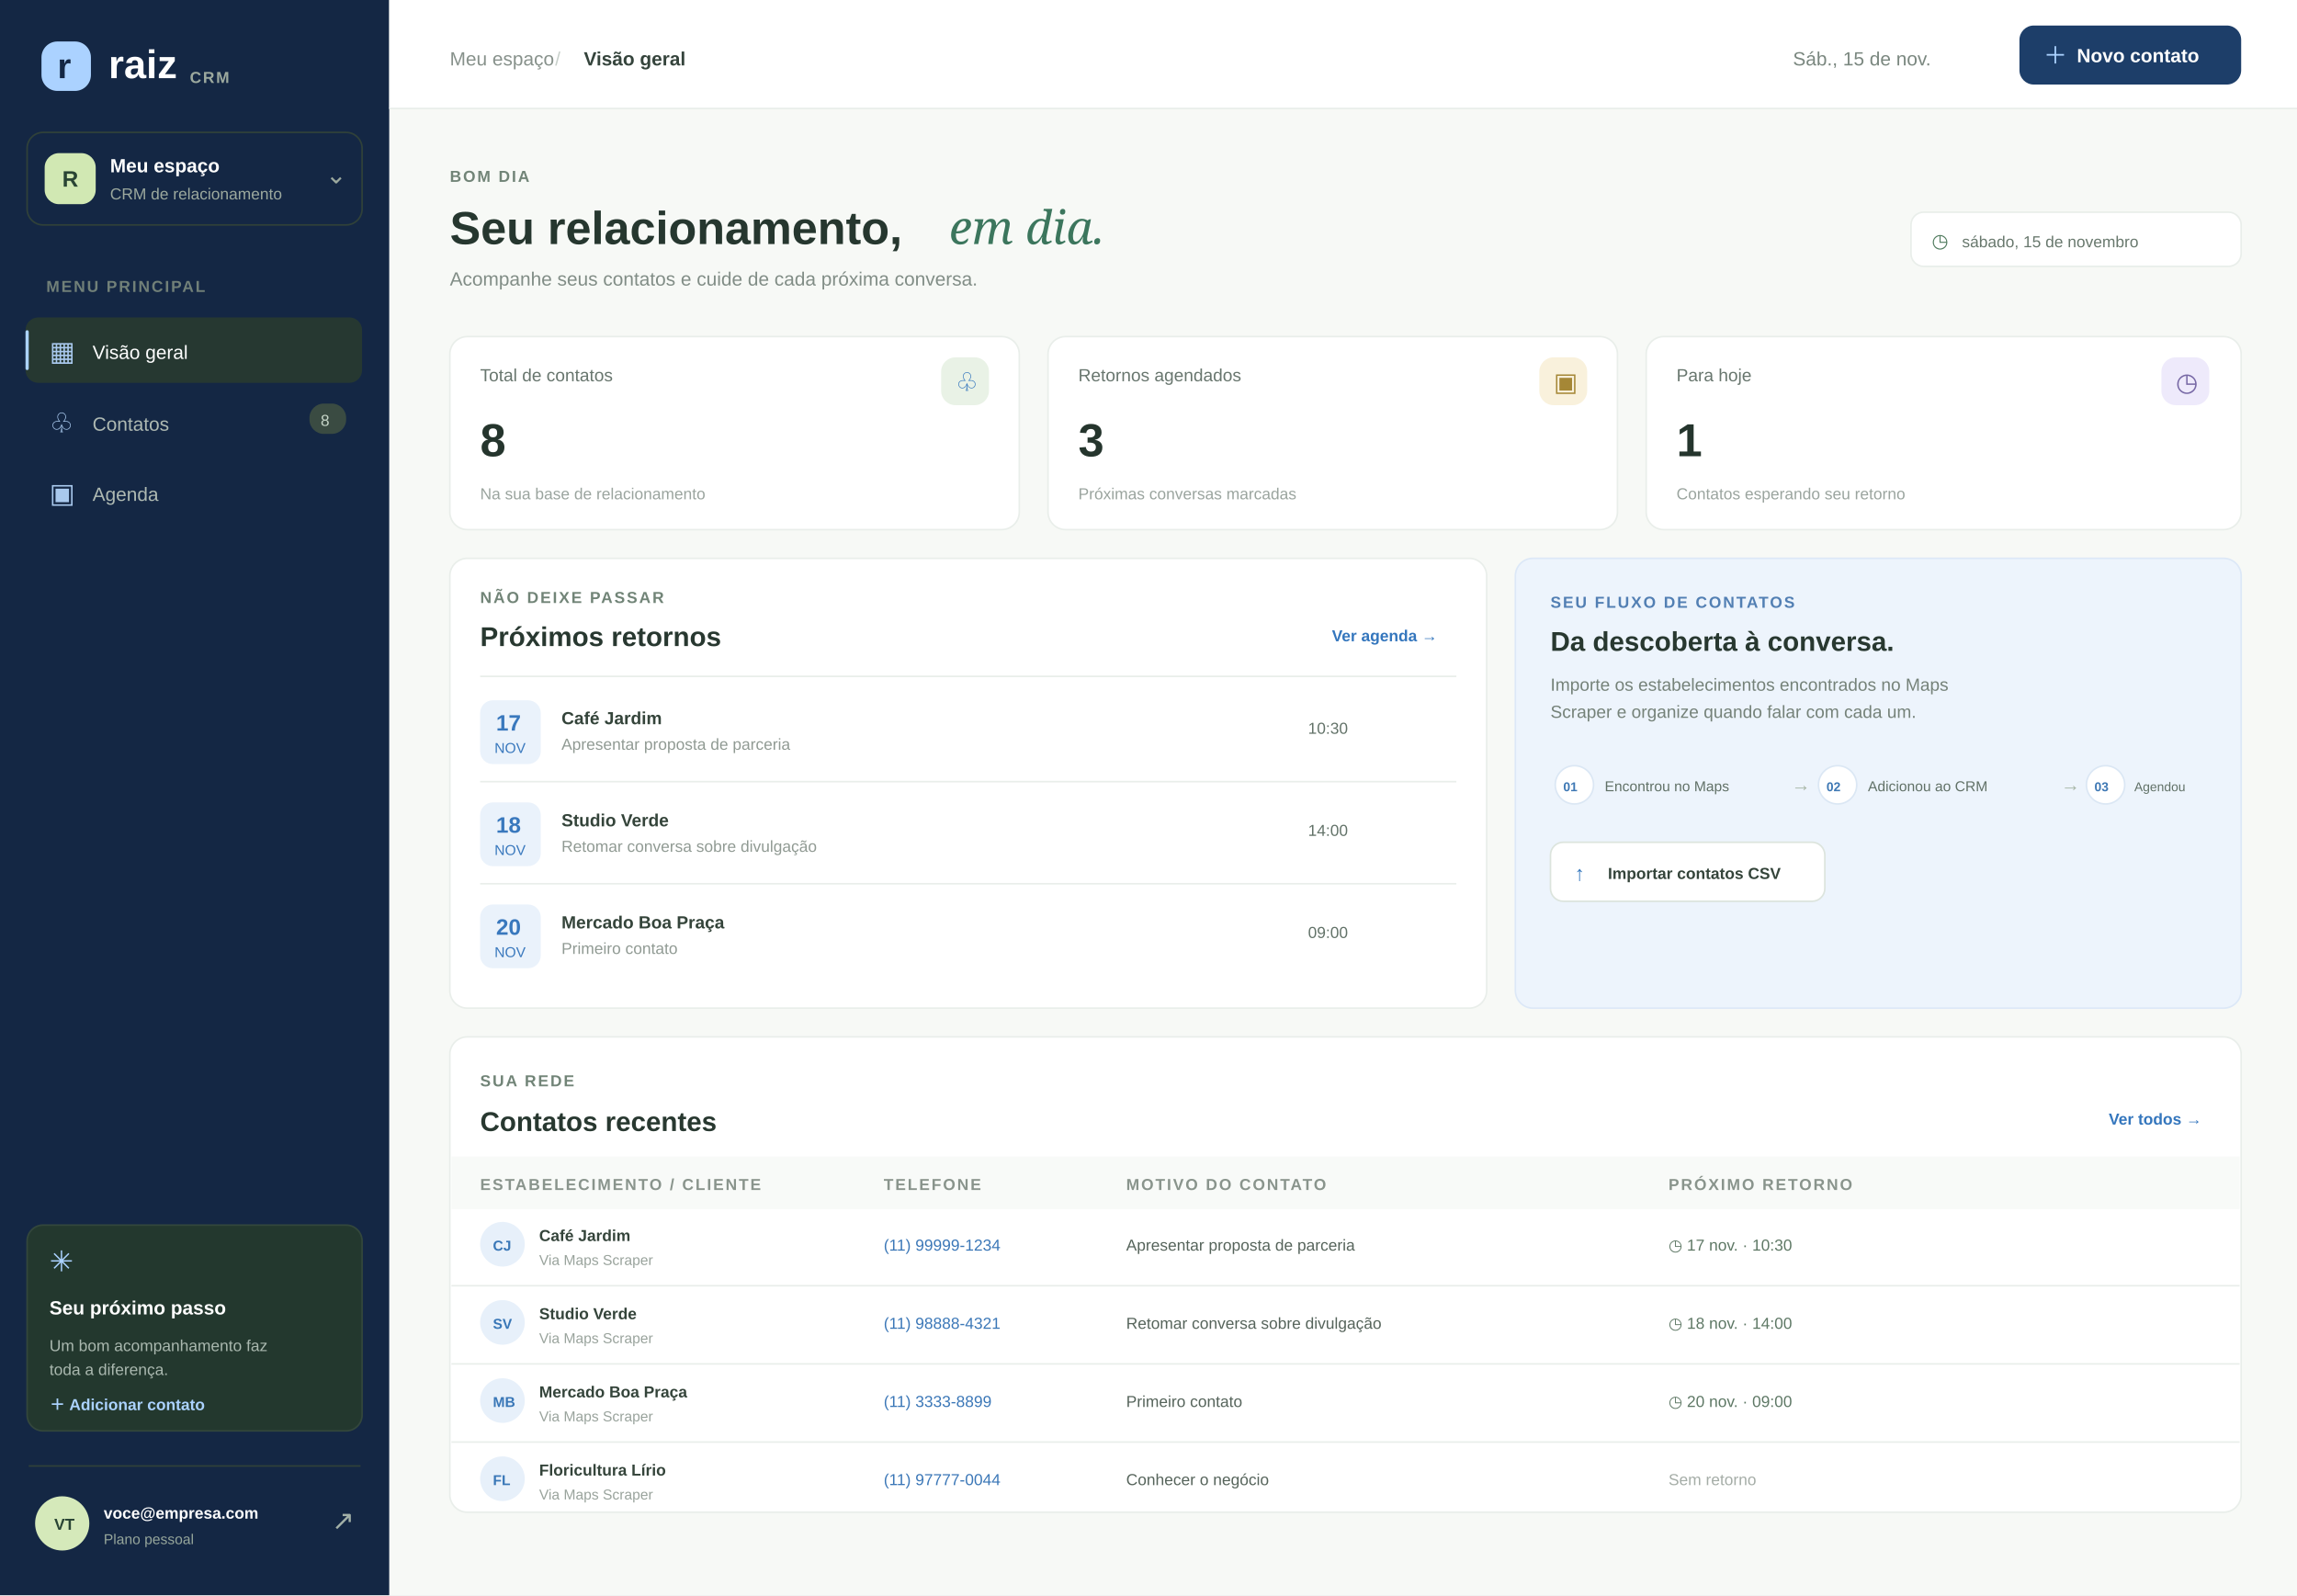
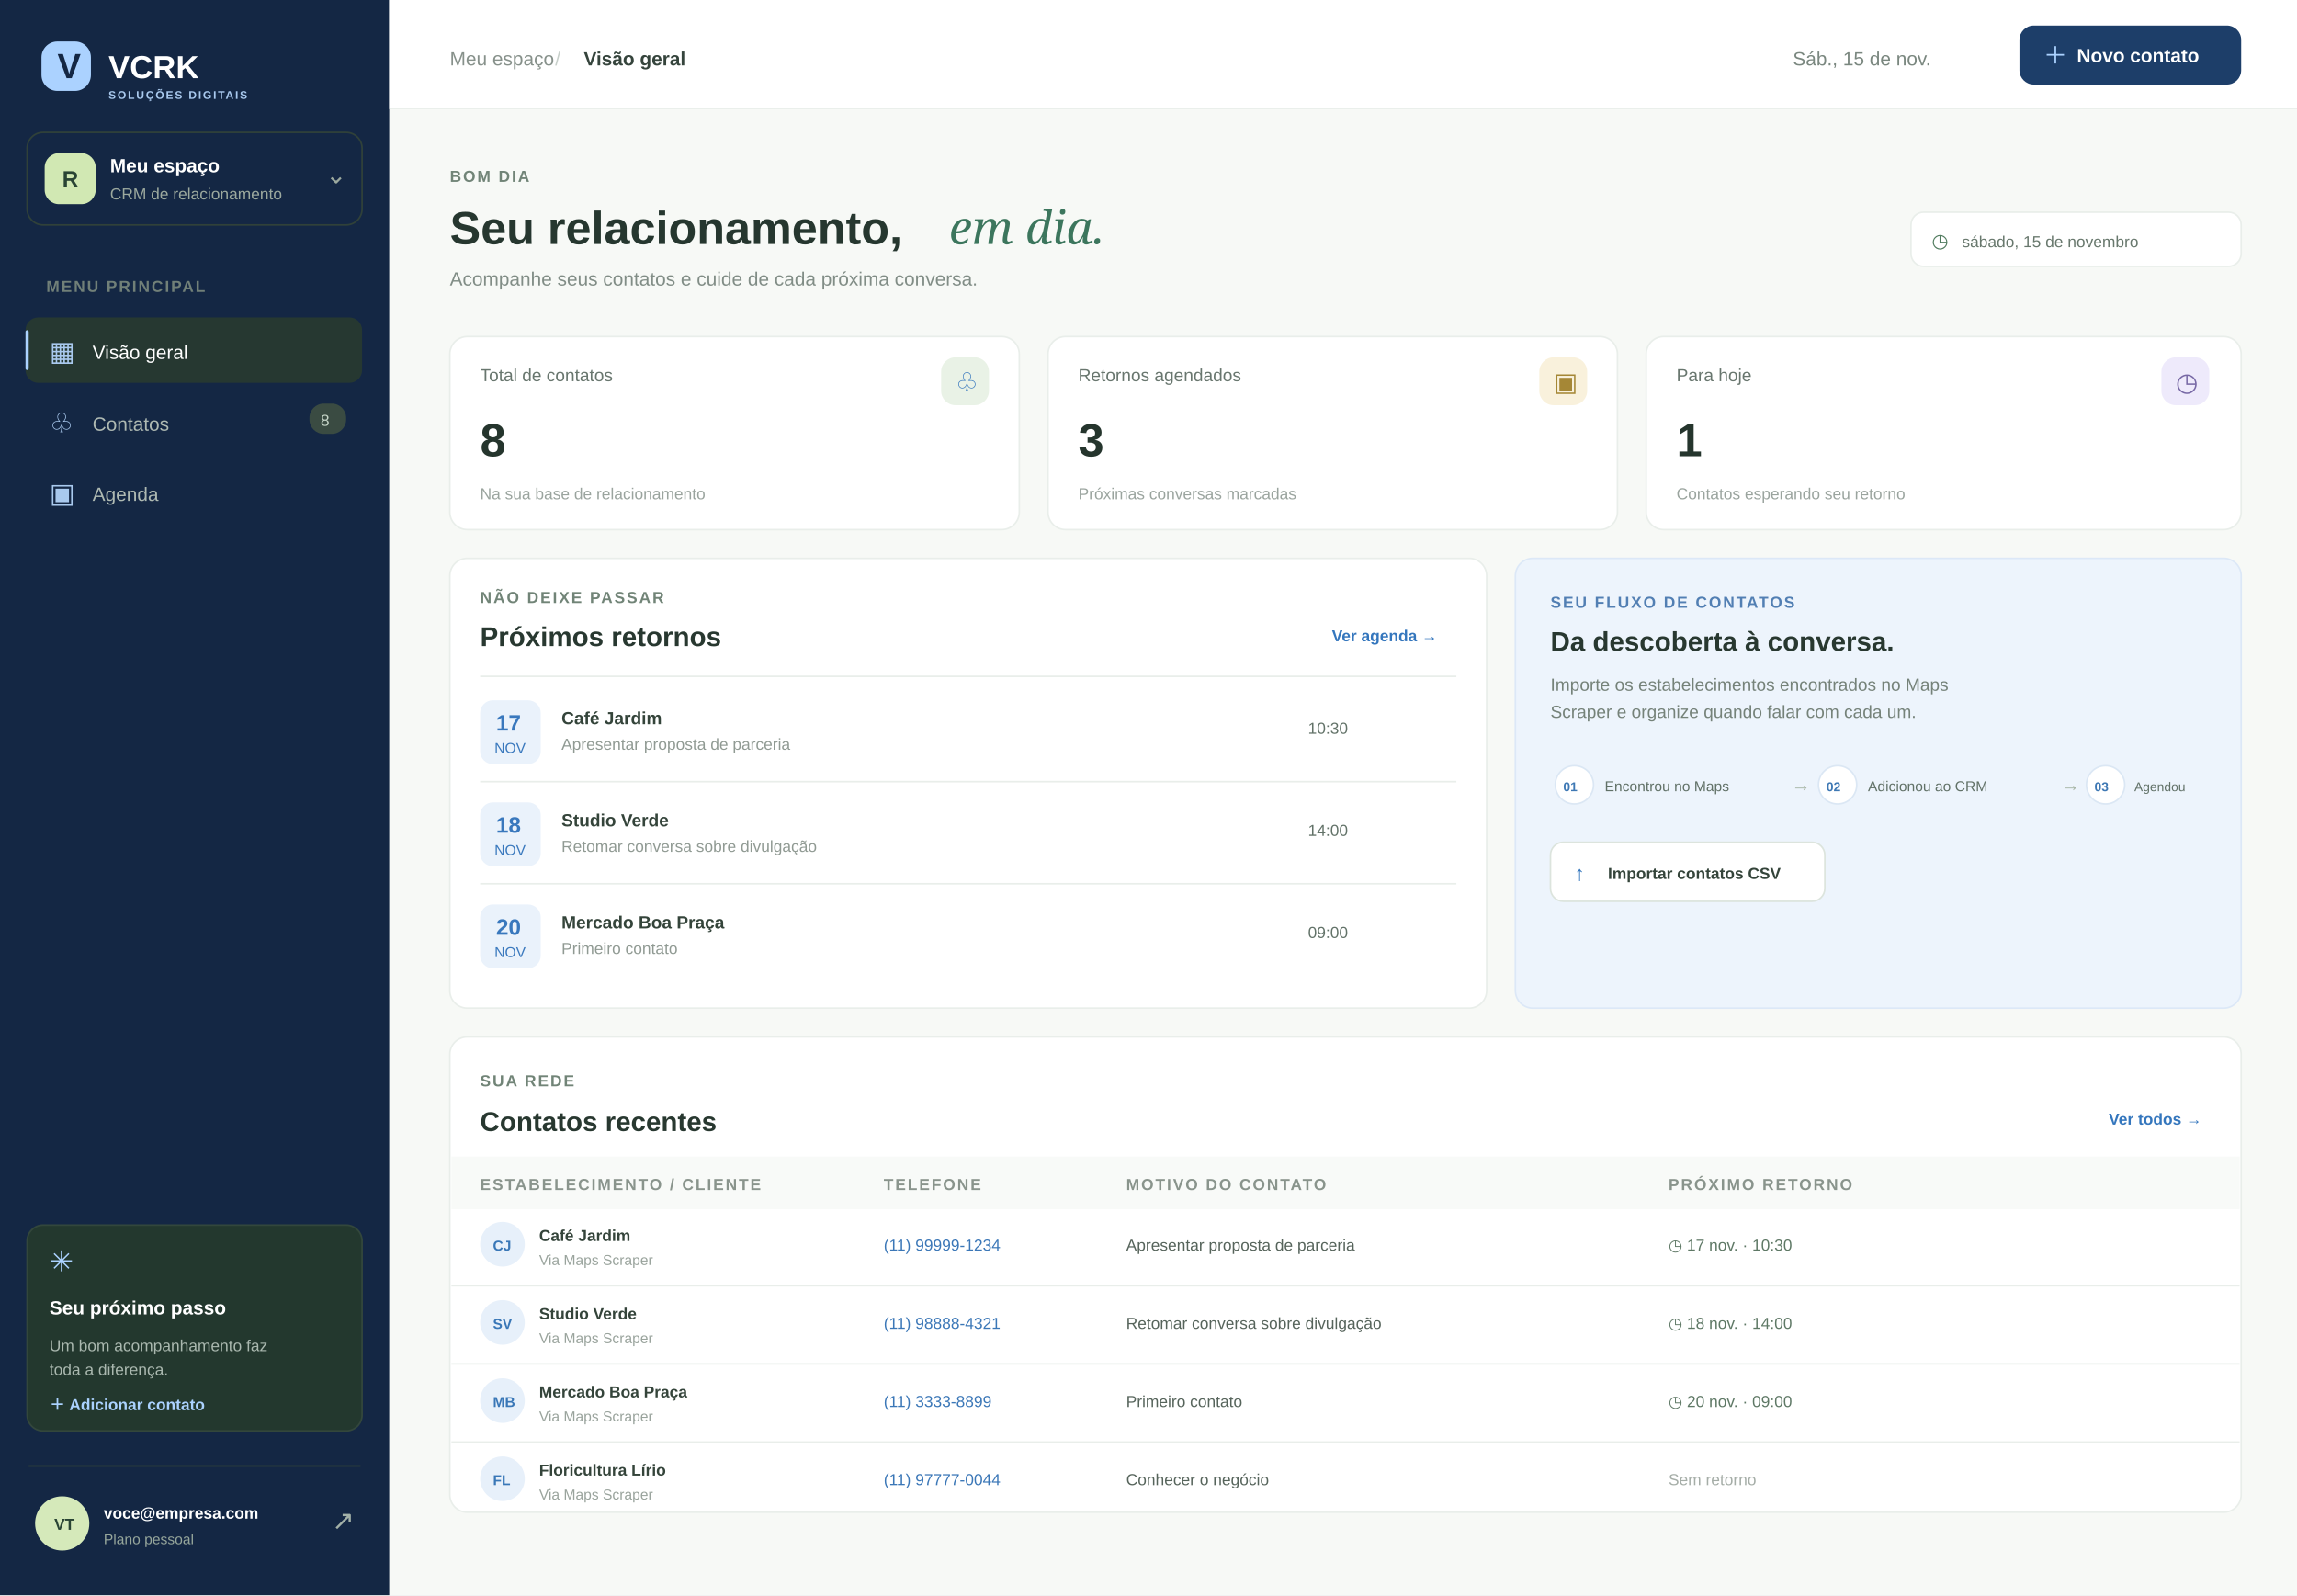
<svg xmlns="http://www.w3.org/2000/svg" width="1440" height="1000" viewBox="0 0 1440 1000">
  <defs>
    <style>
.sans{font-family:Arial, sans-serif}.display{font-family:Arial,sans-serif;font-weight:700}.muted{fill:#829087}.tiny{font-size:10px;letter-spacing:1.1px;font-weight:700}.small{font-size:12px}.body{font-size:13px}.dark{fill:#25352d}.green{fill:#4f7a5d}.line{stroke:#e9eeea;stroke-width:1}
</style>
  </defs>
  <rect width="1440" height="1000" fill="#f7f9f6" />
  <rect width="244" height="1000" fill="#142744" />
  <rect x="26" y="26" width="31" height="31" rx="10" fill="#abd2ff" />
-   <text x="36" y="49" class="display" font-size="22" fill="#142744">r</text>
-   <text x="68" y="49" class="display" font-size="25" fill="white">raiz</text>
-   <text x="119" y="52" class="sans" font-size="10" font-weight="700" letter-spacing="1" fill="#9ca99e">CRM</text>
+   <text x="36" y="49" class="display" font-size="22" fill="#142744">V</text>
+   <text x="68" y="49" class="display" font-size="20" fill="white">VCRK</text>
+   <text x="68" y="62" class="sans" font-size="7" font-weight="700" letter-spacing="1" fill="#a9c9ee">SOLUÇÕES DIGITAIS</text>
  <rect x="17" y="83" width="210" height="58" rx="10" fill="none" stroke="#304139" />
  <rect x="28" y="96" width="32" height="32" rx="9" fill="#d1e8b3" />
  <text x="39" y="117" class="display" font-size="14" fill="#294434">R</text>
  <text x="69" y="108" class="sans" font-size="12" font-weight="700" fill="white">Meu espaço</text>
  <text x="69" y="125" class="sans" font-size="10" fill="#9ca99e">CRM de relacionamento</text>
  <text x="204" y="115" class="sans" font-size="16" fill="#9ca99e">⌄</text>
  <text x="29" y="183" class="sans tiny" fill="#718078">MENU PRINCIPAL</text>
  <rect x="16" y="199" width="211" height="41" rx="8" fill="#263831" />
  <rect x="16" y="207" width="2" height="25" rx="1" fill="#abd2ff" />
  <text x="31" y="226" class="sans" font-size="17" fill="#a9c9ee">▦</text>
  <text x="58" y="225" class="sans small" fill="white">Visão geral</text>
  <text x="31" y="271" class="sans" font-size="17" fill="#a9c9ee">♧</text>
  <text x="58" y="270" class="sans small" fill="#aeb9b2">Contatos</text>
  <rect x="194" y="253" width="23" height="19" rx="9" fill="#3a4b42" />
  <text x="201" y="267" class="sans" font-size="10" fill="#c5d4c7">8</text>
  <text x="31" y="315" class="sans" font-size="17" fill="#a9c9ee">▣</text>
  <text x="58" y="314" class="sans small" fill="#aeb9b2">Agenda</text>
  <rect x="17" y="768" width="210" height="129" rx="10" fill="#23382e" stroke="#33473c" />
  <text x="31" y="797" class="sans" font-size="18" fill="#abd2ff">✳</text>
  <text x="31" y="824" class="sans" font-size="12" font-weight="700" fill="white">Seu próximo passo</text>
  <text x="31" y="847" class="sans" font-size="10" fill="#aab8af">Um bom acompanhamento faz</text>
  <text x="31" y="862" class="sans" font-size="10" fill="#aab8af">toda a diferença.</text>
  <text x="31" y="884" class="sans" font-size="10" font-weight="700" fill="#abd2ff">＋ Adicionar contato</text>
  <line x1="18" y1="919" x2="226" y2="919" stroke="#304039" />
  <circle cx="39" cy="955" r="17" fill="#d5e9ba" />
  <text x="34" y="959" class="sans" font-size="10" font-weight="700" fill="#294434">VT</text>
  <text x="65" y="952" class="sans" font-size="10" font-weight="700" fill="white">voce@empresa.com</text>
  <text x="65" y="968" class="sans" font-size="9" fill="#96a69b">Plano pessoal</text>
  <text x="208" y="959" class="sans" font-size="17" fill="#a3b1a8">↗</text>
  <rect x="244" width="1196" height="68" fill="white" />
  <line x1="244" y1="68" x2="1440" y2="68" class="line" />
  <text x="282" y="41" class="sans small" fill="#87918b">Meu espaço</text>
  <text x="348" y="41" class="sans small" fill="#c7cfca">/</text>
  <text x="366" y="41" class="sans small" font-weight="700" fill="#35443c">Visão geral</text>
  <text x="1124" y="41" class="sans small" fill="#7a877f">Sáb., 15 de nov.</text>
  <rect x="1266" y="16" width="139" height="37" rx="9" fill="#1d3e69" />
  <text x="1281" y="40" class="sans" font-size="15" fill="#abd2ff">＋</text>
  <text x="1302" y="39" class="sans" font-size="12" font-weight="700" fill="white">Novo contato</text>
  <text x="282" y="114" class="sans tiny" fill="#718477">BOM DIA</text>
  <text x="282" y="153" class="display" font-size="29" fill="#26372f">Seu relacionamento,</text>
  <text x="595" y="153" font-family="Georgia,serif" font-size="29" font-style="italic" fill="#3c765d">em dia.</text>
  <text x="282" y="179" class="sans" font-size="12" fill="#818d86">Acompanhe seus contatos e cuide de cada próxima conversa.</text>
  <rect x="1198" y="133" width="207" height="34" rx="8" fill="white" stroke="#e9eeea" />
  <text x="1211" y="155" class="sans" font-size="12" fill="#4f7a5d">◷</text>
  <text x="1230" y="155" class="sans" font-size="10" fill="#68786d">sábado, 15 de novembro</text>
  <g>
    <rect x="282" y="211" width="357" height="121" rx="11" fill="white" stroke="#e9eeea" />
    <text x="301" y="239" class="sans" font-size="11" fill="#68766e">Total de contatos</text>
    <rect x="590" y="224" width="30" height="30" rx="9" fill="#e9f2e6" />
    <text x="599" y="245" class="sans" font-size="16" fill="#3476bd">♧</text>
    <text x="301" y="286" class="display" font-size="29" fill="#25352d">8</text>
    <text x="301" y="313" class="sans" font-size="10" fill="#9aa49e">Na sua base de relacionamento</text>
  </g>
  <g>
    <rect x="657" y="211" width="357" height="121" rx="11" fill="white" stroke="#e9eeea" />
    <text x="676" y="239" class="sans" font-size="11" fill="#68766e">Retornos agendados</text>
    <rect x="965" y="224" width="30" height="30" rx="9" fill="#f9f1dc" />
    <text x="974" y="245" class="sans" font-size="16" fill="#a58736">▣</text>
    <text x="676" y="286" class="display" font-size="29" fill="#25352d">3</text>
    <text x="676" y="313" class="sans" font-size="10" fill="#9aa49e">Próximas conversas marcadas</text>
  </g>
  <g>
    <rect x="1032" y="211" width="373" height="121" rx="11" fill="white" stroke="#e9eeea" />
    <text x="1051" y="239" class="sans" font-size="11" fill="#68766e">Para hoje</text>
    <rect x="1355" y="224" width="30" height="30" rx="9" fill="#eeeafb" />
    <text x="1364" y="245" class="sans" font-size="16" fill="#7768a5">◷</text>
    <text x="1051" y="286" class="display" font-size="29" fill="#25352d">1</text>
    <text x="1051" y="313" class="sans" font-size="10" fill="#9aa49e">Contatos esperando seu retorno</text>
  </g>
  <rect x="282" y="350" width="650" height="282" rx="11" fill="white" stroke="#e9eeea" />
  <text x="301" y="378" class="sans tiny" fill="#718477">NÃO DEIXE PASSAR</text>
  <text x="301" y="405" class="display" font-size="17" fill="#283830">Próximos retornos</text>
  <text x="835" y="402" class="sans" font-size="10" font-weight="700" fill="#3476bd">Ver agenda →</text>
  <line x1="301" y1="424" x2="913" y2="424" class="line" />
  <rect x="301" y="439" width="38" height="40" rx="8" fill="#eaf2fb" />
  <text x="311" y="458" class="display" font-size="14" fill="#3978bd">17</text>
  <text x="310" y="472" class="sans" font-size="9" fill="#3978bd">NOV</text>
  <text x="352" y="454" class="sans" font-size="11" font-weight="700" fill="#34443a">Café Jardim</text>
  <text x="352" y="470" class="sans" font-size="10" fill="#909a93">Apresentar proposta de parceria</text>
  <text x="820" y="460" class="sans" font-size="10" fill="#627268">10:30</text>
  <line x1="301" y1="490" x2="913" y2="490" class="line" />
  <rect x="301" y="503" width="38" height="40" rx="8" fill="#eaf2fb" />
  <text x="311" y="522" class="display" font-size="14" fill="#3978bd">18</text>
  <text x="310" y="536" class="sans" font-size="9" fill="#3978bd">NOV</text>
  <text x="352" y="518" class="sans" font-size="11" font-weight="700" fill="#34443a">Studio Verde</text>
  <text x="352" y="534" class="sans" font-size="10" fill="#909a93">Retomar conversa sobre divulgação</text>
  <text x="820" y="524" class="sans" font-size="10" fill="#627268">14:00</text>
  <line x1="301" y1="554" x2="913" y2="554" class="line" />
  <rect x="301" y="567" width="38" height="40" rx="8" fill="#eaf2fb" />
  <text x="311" y="586" class="display" font-size="14" fill="#3978bd">20</text>
  <text x="310" y="600" class="sans" font-size="9" fill="#3978bd">NOV</text>
  <text x="352" y="582" class="sans" font-size="11" font-weight="700" fill="#34443a">Mercado Boa Praça</text>
  <text x="352" y="598" class="sans" font-size="10" fill="#909a93">Primeiro contato</text>
  <text x="820" y="588" class="sans" font-size="10" fill="#627268">09:00</text>
  <rect x="950" y="350" width="455" height="282" rx="11" fill="#edf4fc" stroke="#dce8f7" />
  <text x="972" y="381" class="sans tiny" fill="#527fb3">SEU FLUXO DE CONTATOS</text>
  <text x="972" y="408" class="display" font-size="17" fill="#283830">Da descoberta à conversa.</text>
  <text x="972" y="433" class="sans" font-size="11" fill="#758279">Importe os estabelecimentos encontrados no Maps</text>
  <text x="972" y="450" class="sans" font-size="11" fill="#758279">Scraper e organize quando falar com cada um.</text>
  <circle cx="987" cy="492" r="12" fill="white" stroke="#dbe7f4" />
  <text x="980" y="496" class="sans" font-size="8" font-weight="700" fill="#3e78b4">01</text>
  <text x="1006" y="496" class="sans" font-size="9" fill="#617167">Encontrou no Maps</text>
  <text x="1123" y="496" class="sans" font-size="12" fill="#a8b6a7">→</text>
  <circle cx="1152" cy="492" r="12" fill="white" stroke="#dbe7f4" />
  <text x="1145" y="496" class="sans" font-size="8" font-weight="700" fill="#3e78b4">02</text>
  <text x="1171" y="496" class="sans" font-size="9" fill="#617167">Adicionou ao CRM</text>
  <text x="1292" y="496" class="sans" font-size="12" fill="#a8b6a7">→</text>
  <circle cx="1320" cy="492" r="12" fill="white" stroke="#dbe7f4" />
  <text x="1313" y="496" class="sans" font-size="8" font-weight="700" fill="#3e78b4">03</text>
  <text x="1338" y="496" class="sans" font-size="8" fill="#617167">Agendou</text>
  <rect x="972" y="528" width="172" height="37" rx="8" fill="white" stroke="#dce4dd" />
  <text x="987" y="552" class="sans" font-size="13" fill="#3476bd">↑</text>
  <text x="1008" y="551" class="sans" font-size="10" font-weight="700" fill="#34443a">Importar contatos CSV</text>
  <rect x="282" y="650" width="1123" height="298" rx="11" fill="white" stroke="#e9eeea" />
  <text x="301" y="681" class="sans tiny" fill="#718477">SUA REDE</text>
  <text x="301" y="709" class="display" font-size="17" fill="#283830">Contatos recentes</text>
  <text x="1322" y="705" class="sans" font-size="10" font-weight="700" fill="#3476bd">Ver todos →</text>
  <rect x="283" y="725" width="1121" height="33" fill="#f8faf8" />
  <text x="301" y="746" class="sans tiny" font-size="8" fill="#89948c">ESTABELECIMENTO / CLIENTE</text>
  <text x="554" y="746" class="sans tiny" font-size="8" fill="#89948c">TELEFONE</text>
  <text x="706" y="746" class="sans tiny" font-size="8" fill="#89948c">MOTIVO DO CONTATO</text>
  <text x="1046" y="746" class="sans tiny" font-size="8" fill="#89948c">PRÓXIMO RETORNO</text>
  <g class="sans">
    <circle cx="315" cy="780" r="14" fill="#e7f0fa" />
    <text x="309" y="784" font-size="9" font-weight="700" fill="#3977b7">CJ</text>
    <text x="338" y="778" font-size="10" font-weight="700" fill="#34443a">Café Jardim</text>
    <text x="338" y="793" font-size="9" fill="#99a39c">Via Maps Scraper</text>
    <text x="554" y="784" font-size="10" fill="#3b77b7">(11) 99999-1234</text>
    <text x="706" y="784" font-size="10" fill="#56645b">Apresentar proposta de parceria</text>
    <text x="1046" y="784" font-size="10" fill="#5e7865">◷ 17 nov. · 10:30</text>
  </g>
  <line x1="283" y1="806" x2="1404" y2="806" class="line" />
  <g class="sans">
    <circle cx="315" cy="829" r="14" fill="#e7f0fa" />
    <text x="309" y="833" font-size="9" font-weight="700" fill="#3977b7">SV</text>
    <text x="338" y="827" font-size="10" font-weight="700" fill="#34443a">Studio Verde</text>
    <text x="338" y="842" font-size="9" fill="#99a39c">Via Maps Scraper</text>
    <text x="554" y="833" font-size="10" fill="#3b77b7">(11) 98888-4321</text>
    <text x="706" y="833" font-size="10" fill="#56645b">Retomar conversa sobre divulgação</text>
    <text x="1046" y="833" font-size="10" fill="#5e7865">◷ 18 nov. · 14:00</text>
  </g>
  <line x1="283" y1="855" x2="1404" y2="855" class="line" />
  <g class="sans">
    <circle cx="315" cy="878" r="14" fill="#e7f0fa" />
    <text x="309" y="882" font-size="9" font-weight="700" fill="#3977b7">MB</text>
    <text x="338" y="876" font-size="10" font-weight="700" fill="#34443a">Mercado Boa Praça</text>
    <text x="338" y="891" font-size="9" fill="#99a39c">Via Maps Scraper</text>
    <text x="554" y="882" font-size="10" fill="#3b77b7">(11) 3333-8899</text>
    <text x="706" y="882" font-size="10" fill="#56645b">Primeiro contato</text>
    <text x="1046" y="882" font-size="10" fill="#5e7865">◷ 20 nov. · 09:00</text>
  </g>
  <line x1="283" y1="904" x2="1404" y2="904" class="line" />
  <g class="sans">
    <circle cx="315" cy="927" r="14" fill="#e7f0fa" />
    <text x="309" y="931" font-size="9" font-weight="700" fill="#3977b7">FL</text>
    <text x="338" y="925" font-size="10" font-weight="700" fill="#34443a">Floricultura Lírio</text>
    <text x="338" y="940" font-size="9" fill="#99a39c">Via Maps Scraper</text>
    <text x="554" y="931" font-size="10" fill="#3b77b7">(11) 97777-0044</text>
    <text x="706" y="931" font-size="10" fill="#56645b">Conhecer o negócio</text>
    <text x="1046" y="931" class="sans" font-size="10" fill="#a5ada7">Sem retorno</text>
  </g>
</svg>
